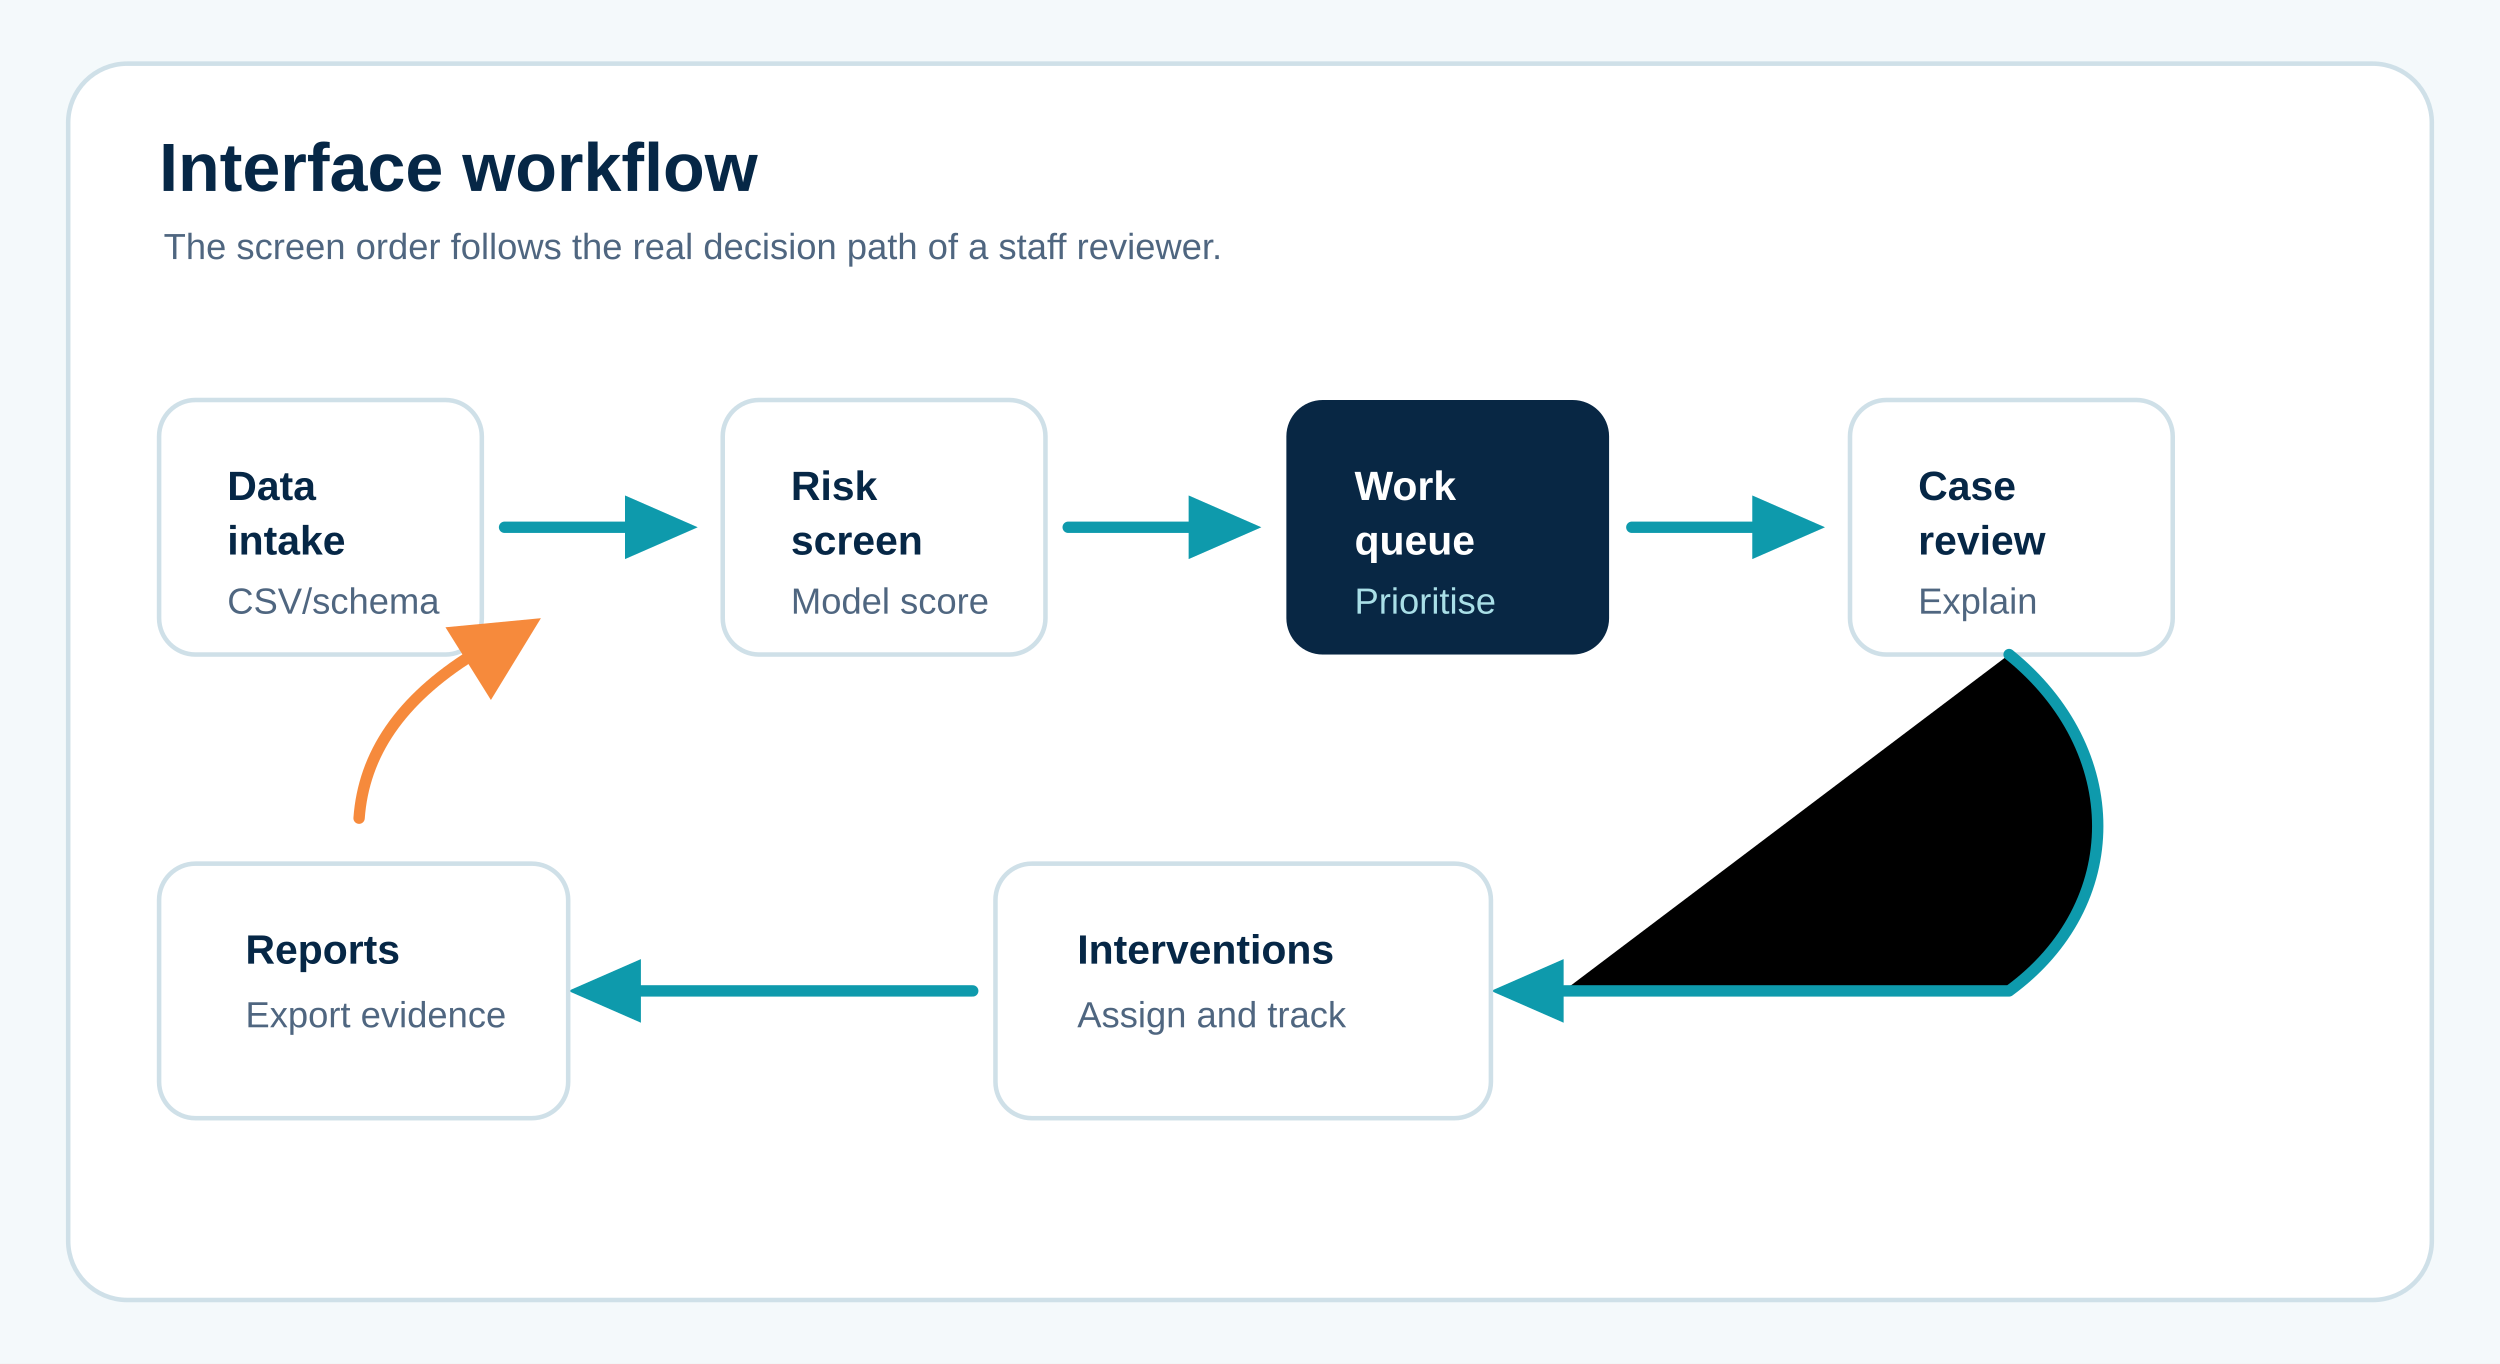
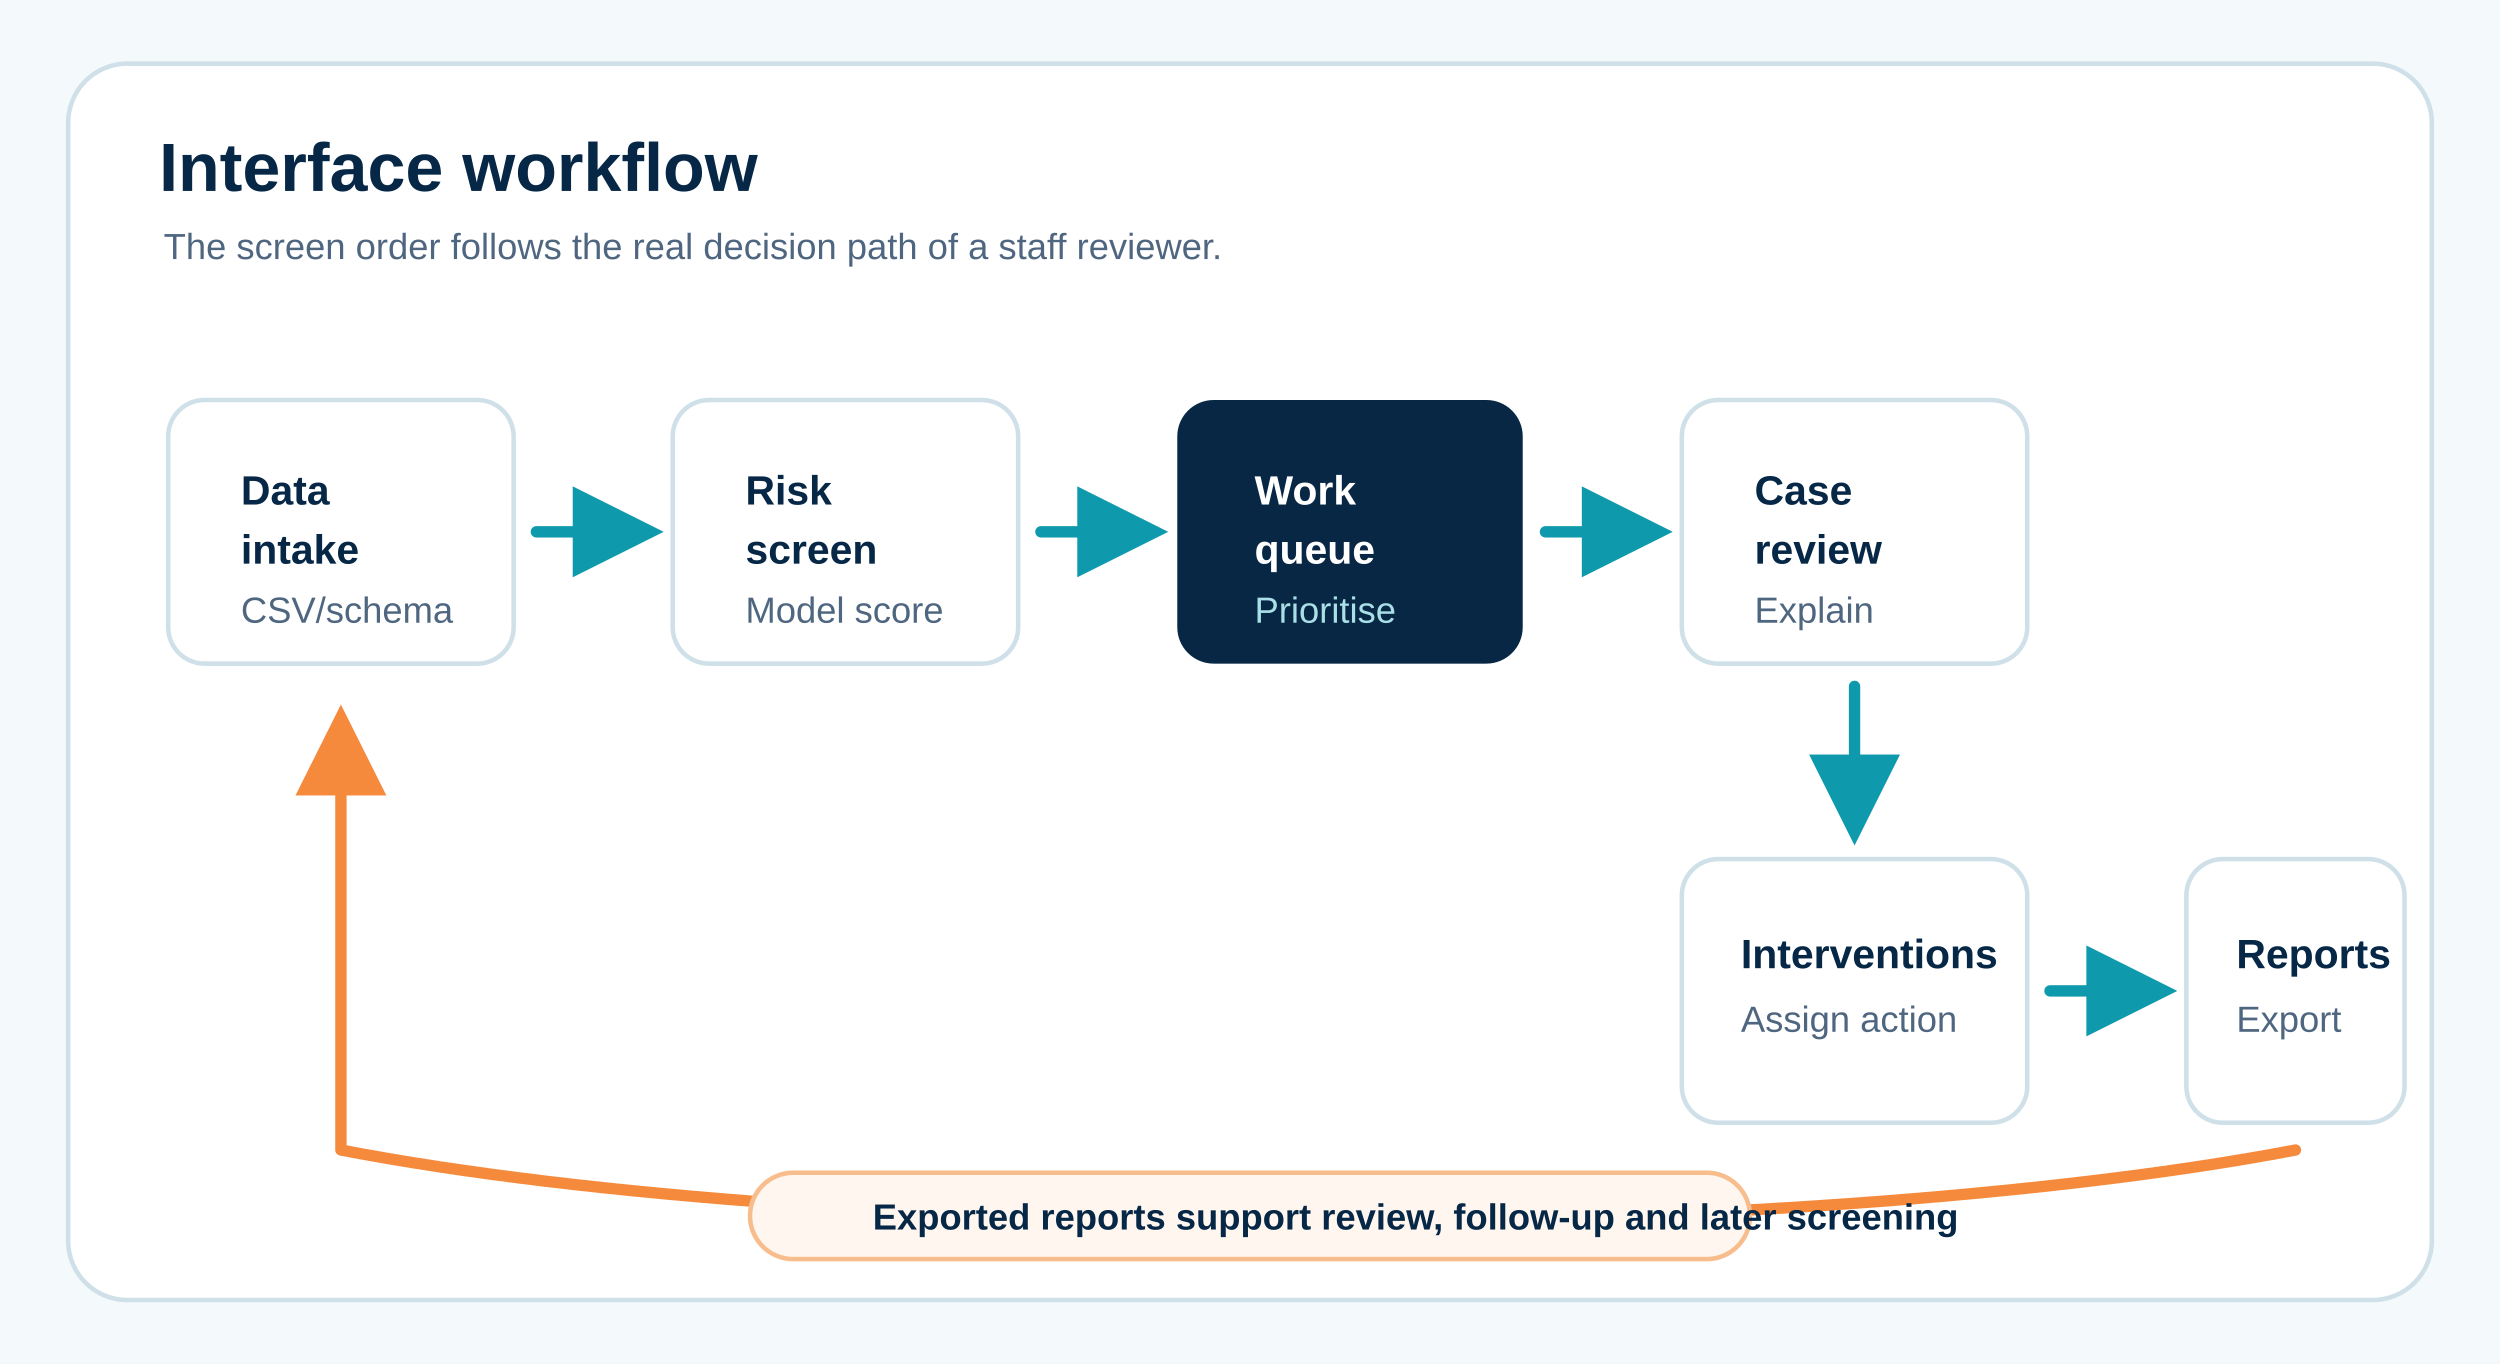
<svg xmlns="http://www.w3.org/2000/svg" viewBox="0 0 1100 600" role="img" aria-labelledby="title desc">
  <defs>
-     <style>.bg{fill:#f4f9fb}.card{fill:#fff;stroke:#cfe0e8;stroke-width:2}.ink{fill:#062746;font-family:Arial,Helvetica,sans-serif;font-weight:700}.muted{fill:#4f6680;font-family:Arial,Helvetica,sans-serif}.small{font-size:16px}.title{font-size:30px}.label{font-size:18px}.line{stroke:#0e9aac;stroke-width:5;stroke-linecap:round;stroke-linejoin:round}.accent{fill:#0e9aac}.orange{fill:#f68a3c}.dark{fill:#082744}.soft{fill:#eaf3f6}</style>
+     <marker id="arrow-teal" viewBox="0 0 10 10" refX="8.5" refY="5" markerWidth="8" markerHeight="8" orient="auto-start-reverse">
+       <path d="M 0 0 L 10 5 L 0 10 z" fill="#0e9aac" />
+     </marker>
+     <marker id="arrow-orange" viewBox="0 0 10 10" refX="8.5" refY="5" markerWidth="8" markerHeight="8" orient="auto">
+       <path d="M 0 0 L 10 5 L 0 10 z" fill="#f68a3c" />
+     </marker>
+     <style>
+       .bg{fill:#f4f9fb}.card{fill:#fff;stroke:#cfe0e8;stroke-width:2}.ink{fill:#062746;font-family:Arial,Helvetica,sans-serif;font-weight:700}.muted{fill:#4f6680;font-family:Arial,Helvetica,sans-serif}.small{font-size:16px}.title{font-size:30px}.label{font-size:18px}.line{fill:none;stroke:#0e9aac;stroke-width:5;stroke-linecap:round;stroke-linejoin:round;marker-end:url(#arrow-teal)}.feedback{fill:none;stroke:#f68a3c;stroke-width:5;stroke-linecap:round;stroke-linejoin:round;marker-end:url(#arrow-orange)}.accent{fill:#0e9aac}.orange{fill:#f68a3c}.dark{fill:#082744}.soft{fill:#eaf3f6}
+     </style>
  </defs>
  <rect class="bg" width="1100" height="600" />
  <rect class="card" x="30" y="28" width="1040" height="544" rx="26" />
  <text class="ink title" x="70" y="84">Interface workflow</text>
  <text class="muted small" x="72" y="114">The screen order follows the real decision path of a staff reviewer.</text>
-   <g transform="translate(70 176)">
-     <rect class="card" width="142" height="112" rx="16" />
-     <text class="ink label" x="30" y="44">Data</text>
-     <text class="ink label" x="30" y="68">intake</text>
-     <text class="muted small" x="30" y="94">CSV/schema</text>
-     <path class="line" d="M152 56 H205" />
-     <path class="accent" d="M205 42 L237 56 L205 70 Z" />
-     <rect class="card" x="248" width="142" height="112" rx="16" />
-     <text class="ink label" x="278" y="44">Risk</text>
-     <text class="ink label" x="278" y="68">screen</text>
-     <text class="muted small" x="278" y="94">Model score</text>
-     <path class="line" d="M400 56 H453" />
-     <path class="accent" d="M453 42 L485 56 L453 70 Z" />
-     <rect class="dark" x="496" width="142" height="112" rx="16" />
-     <text fill="#fff" font-family="Arial,Helvetica,sans-serif" font-weight="700" font-size="18" x="526" y="44">Work</text>
-     <text fill="#fff" font-family="Arial,Helvetica,sans-serif" font-weight="700" font-size="18" x="526" y="68">queue</text>
-     <text fill="#a9dfe7" font-family="Arial,Helvetica,sans-serif" font-size="16" x="526" y="94">Prioritise</text>
-     <path class="line" d="M648 56 H701" />
-     <path class="accent" d="M701 42 L733 56 L701 70 Z" />
-     <rect class="card" x="744" width="142" height="112" rx="16" />
-     <text class="ink label" x="774" y="44">Case</text>
-     <text class="ink label" x="774" y="68">review</text>
-     <text class="muted small" x="774" y="94">Explain</text>
-   </g>
-   <path class="line" d="M884 288 C936 330 936 398 884 436 H688" />
-   <path class="accent" d="M688 422 L656 436 L688 450 Z" />
-   <rect class="card" x="438" y="380" width="218" height="112" rx="16" />
-   <text class="ink label" x="474" y="424">Interventions</text>
-   <text class="muted small" x="474" y="452">Assign and track</text>
-   <path class="line" d="M428 436 H282" />
-   <path class="accent" d="M282 422 L250 436 L282 450 Z" />
-   <rect class="card" x="70" y="380" width="180" height="112" rx="16" />
-   <text class="ink label" x="108" y="424">Reports</text>
-   <text class="muted small" x="108" y="452">Export evidence</text>
-   <path d="M158 360 C160 332 176 308 208 288" fill="none" stroke="#f68a3c" stroke-width="5" stroke-linecap="round" />
-   <path class="orange" d="M196 276 L238 272 L216 308 Z" />
+   <rect class="card" x="74" y="176" width="152" height="116" rx="16" />
+   <text class="ink label" x="106" y="222">Data</text>
+   <text class="ink label" x="106" y="248">intake</text>
+   <text class="muted small" x="106" y="274">CSV/schema</text>
+   <path class="line" d="M236 234 H286" />
+   <rect class="card" x="296" y="176" width="152" height="116" rx="16" />
+   <text class="ink label" x="328" y="222">Risk</text>
+   <text class="ink label" x="328" y="248">screen</text>
+   <text class="muted small" x="328" y="274">Model score</text>
+   <path class="line" d="M458 234 H508" />
+   <rect class="dark" x="518" y="176" width="152" height="116" rx="16" />
+   <text fill="#fff" font-family="Arial,Helvetica,sans-serif" font-weight="700" font-size="18" x="552" y="222">Work</text>
+   <text fill="#fff" font-family="Arial,Helvetica,sans-serif" font-weight="700" font-size="18" x="552" y="248">queue</text>
+   <text fill="#a9dfe7" font-family="Arial,Helvetica,sans-serif" font-size="16" x="552" y="274">Prioritise</text>
+   <path class="line" d="M680 234 H730" />
+   <rect class="card" x="740" y="176" width="152" height="116" rx="16" />
+   <text class="ink label" x="772" y="222">Case</text>
+   <text class="ink label" x="772" y="248">review</text>
+   <text class="muted small" x="772" y="274">Explain</text>
+   <path class="line" d="M816 302 V366" />
+   <rect class="card" x="740" y="378" width="152" height="116" rx="16" />
+   <text class="ink label" x="766" y="426">Interventions</text>
+   <text class="muted small" x="766" y="454">Assign action</text>
+   <path class="line" d="M902 436 H952" />
+   <rect class="card" x="962" y="378" width="96" height="116" rx="16" />
+   <text class="ink label" x="984" y="426">Reports</text>
+   <text class="muted small" x="984" y="454">Export</text>
+   <path class="feedback" d="M1010 506 C790 548 368 548 150 506 V316" />
+   <rect x="330" y="516" width="440" height="38" rx="19" fill="#fff7ef" stroke="#f7bd8d" stroke-width="2" />
+   <text class="ink small" x="384" y="541">Exported reports support review, follow-up and later screening</text>
</svg>
